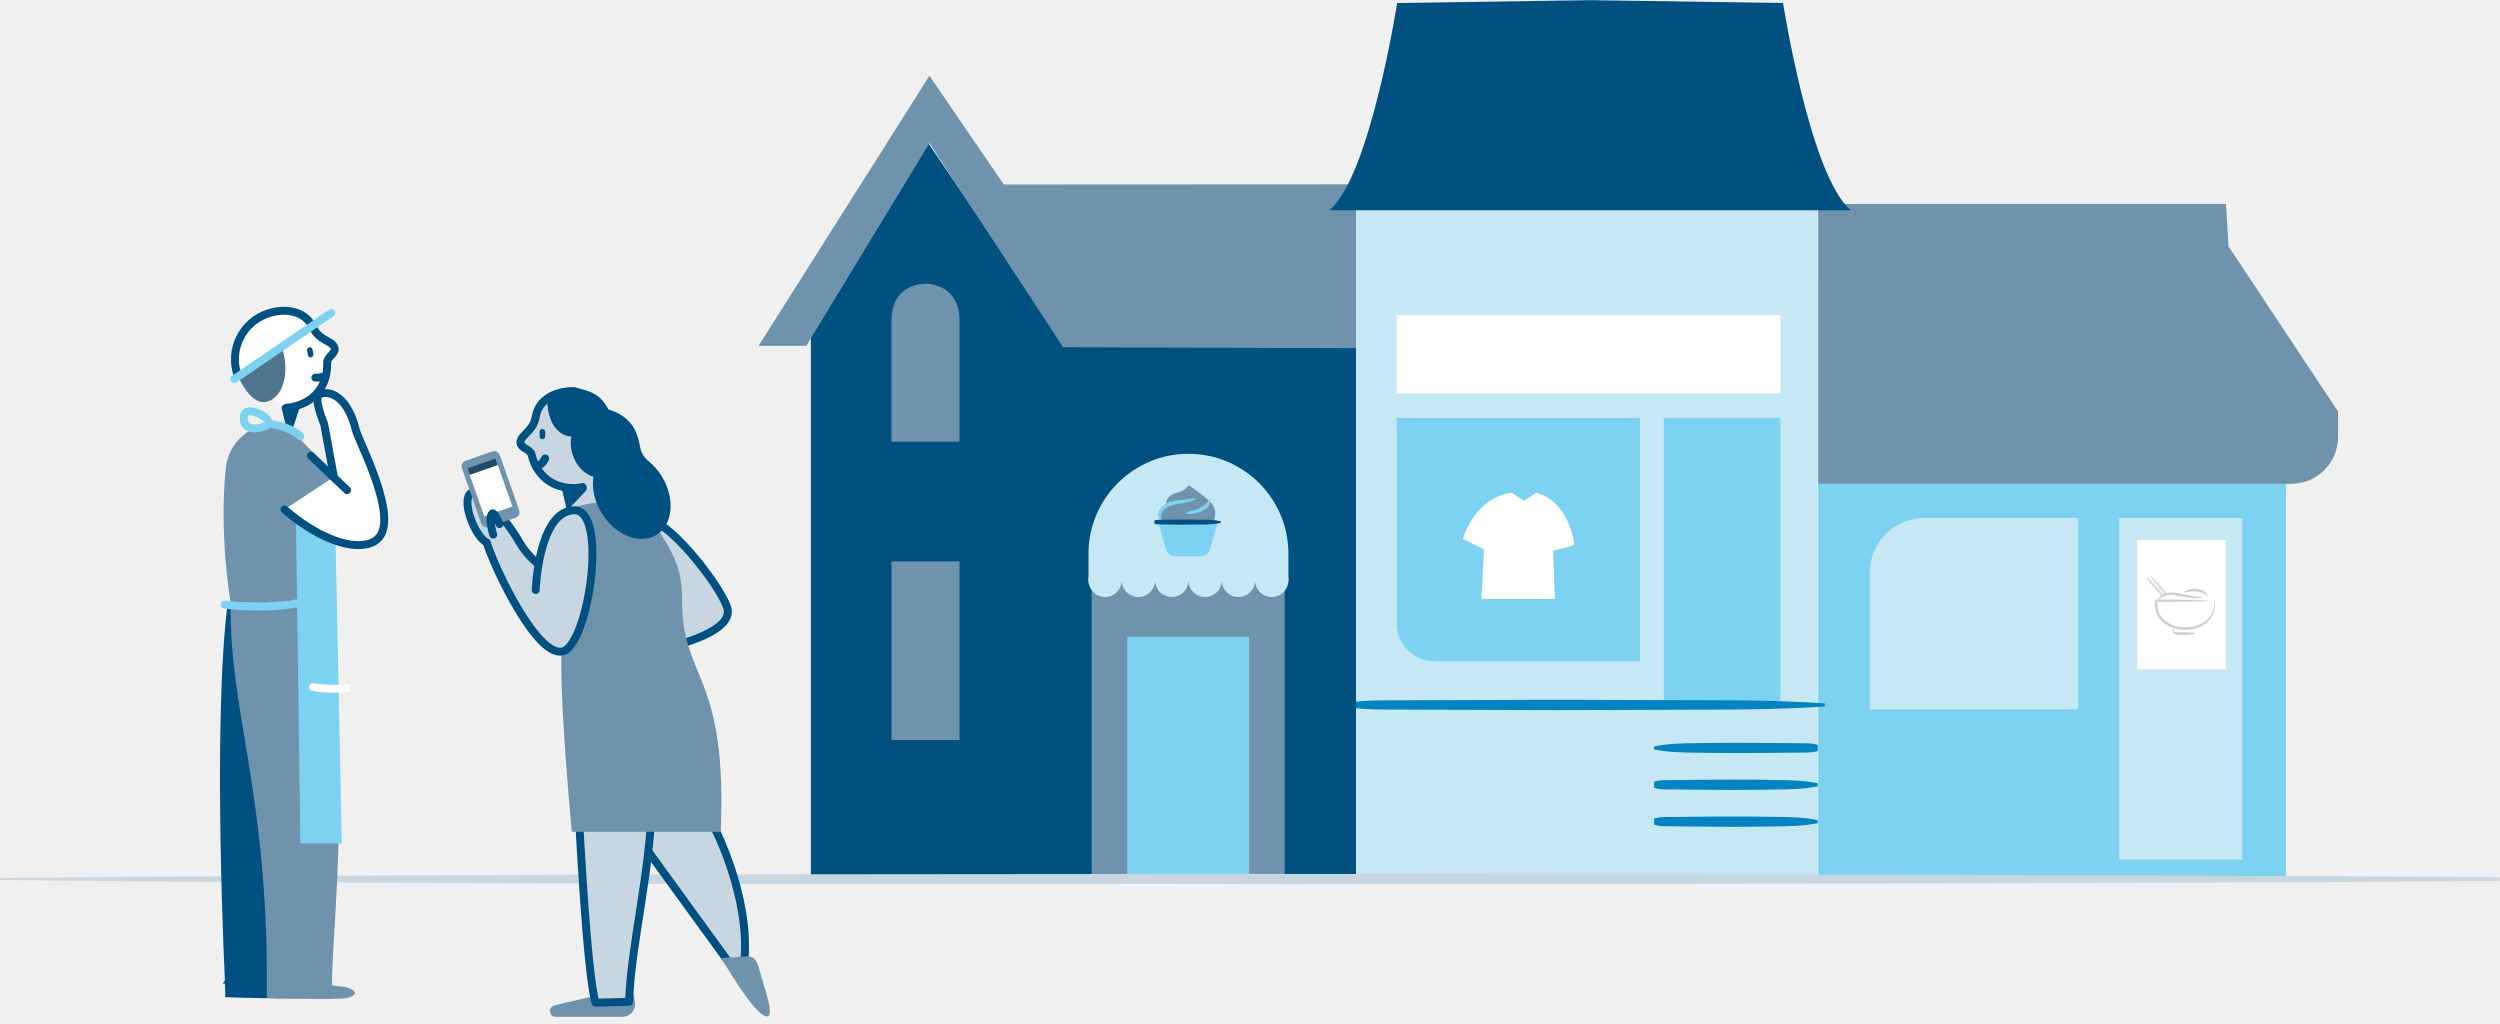
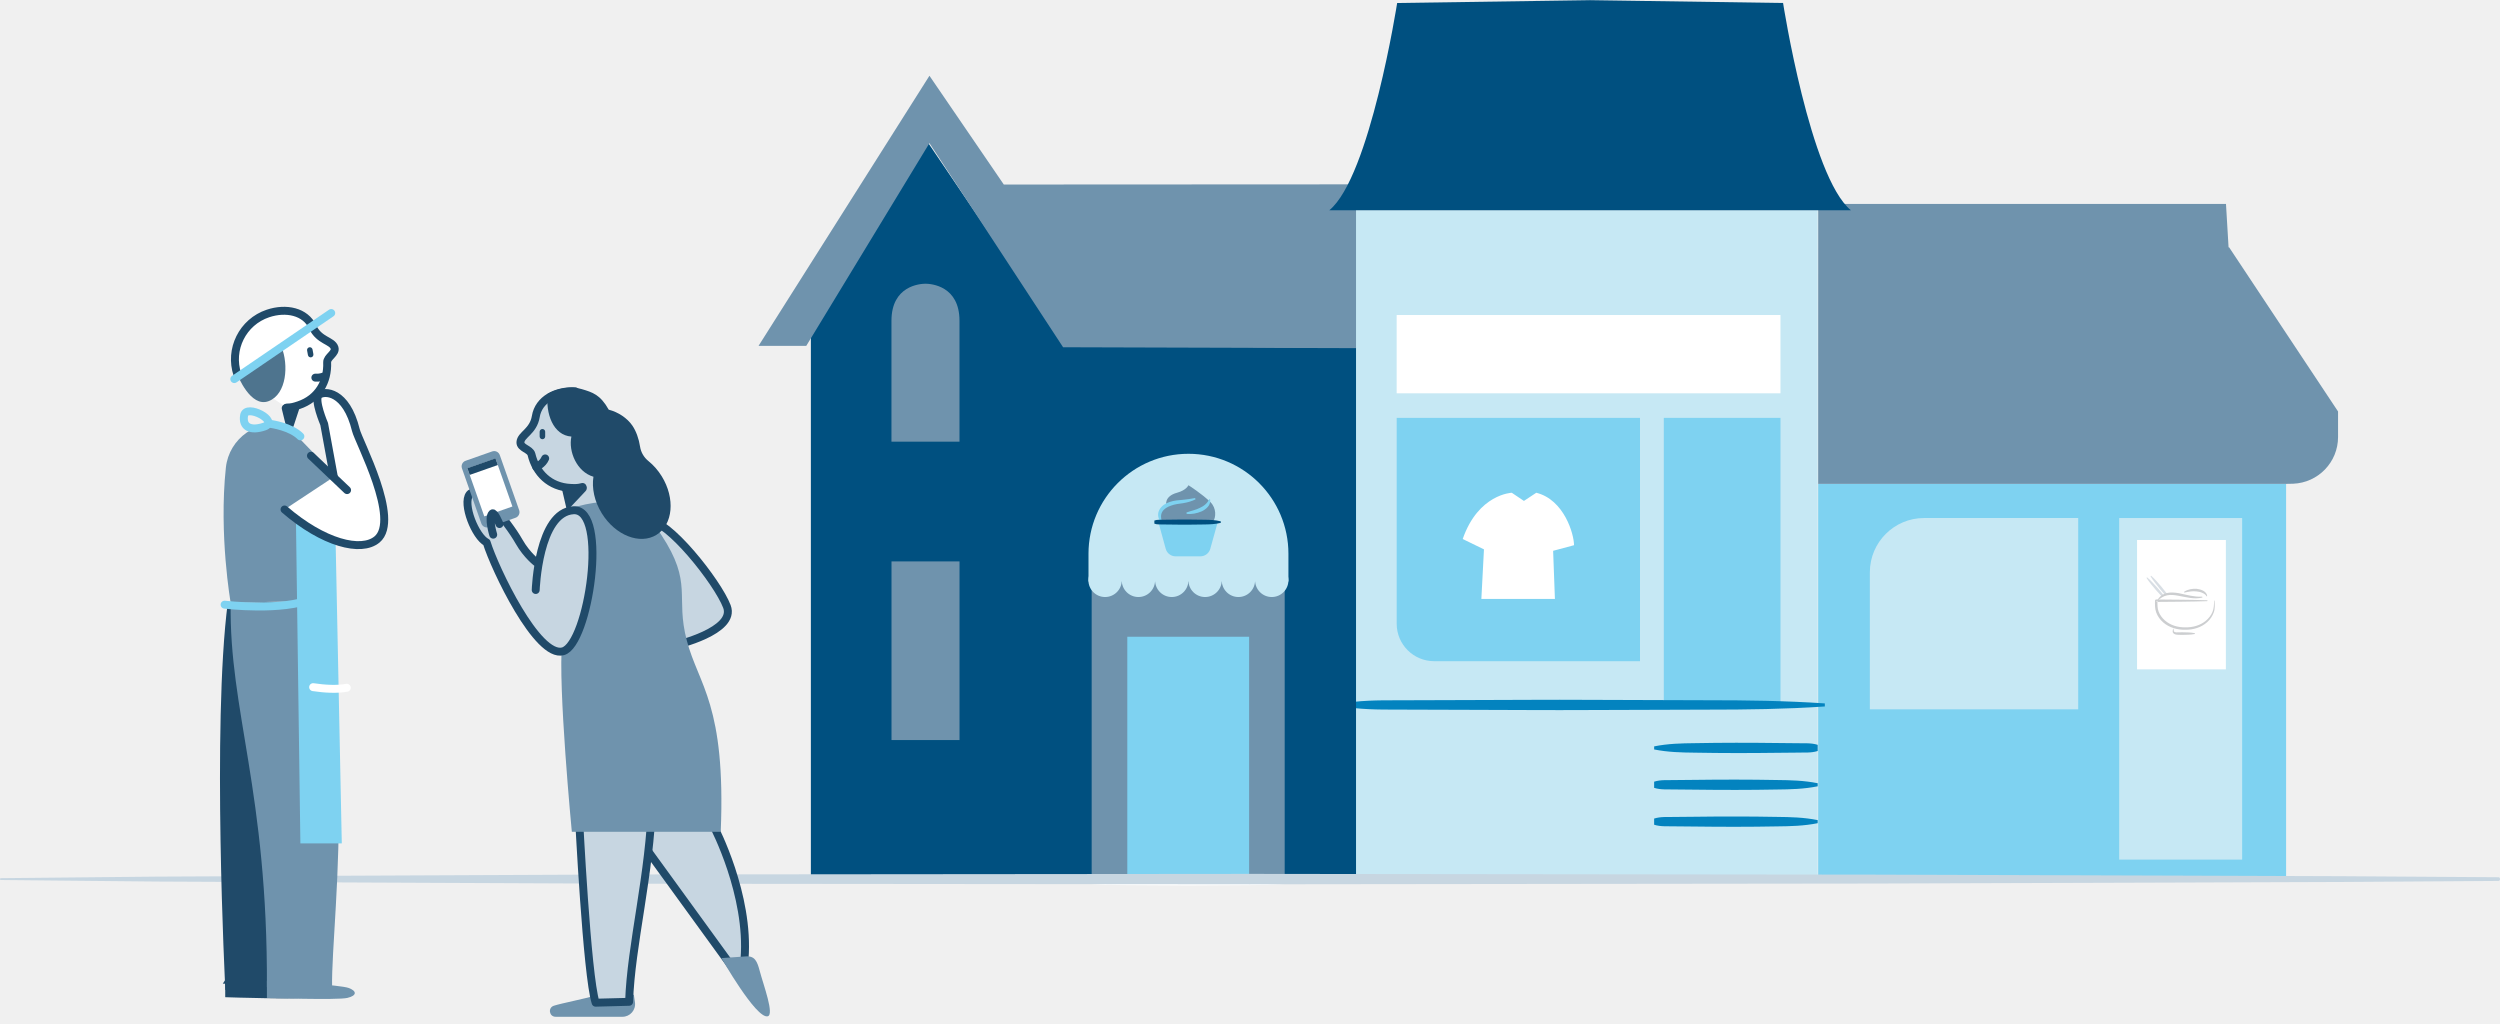
<svg xmlns="http://www.w3.org/2000/svg" version="1.1" viewBox="0 0 315 129">
  <g fill="none" fill-rule="evenodd">
    <path d="m156.63 50.227c0.803-0.18 1.606-0.213 2.409-0.208 0.803 0.011 1.606 0.055 2.409 0.206 0.053 0.01 0.089 0.065 0.079 0.123-0.007 0.045-0.04 0.078-0.079 0.087-0.803 0.152-1.606 0.195-2.409 0.206-0.803 0.006-1.606-0.028-2.409-0.207-0.053-0.012-0.086-0.068-0.076-0.125 0.008-0.043 0.039-0.074 0.076-0.082" fill="#C7D6E1" />
    <path d="m179.65 68.698c0.803-0.179 1.606-0.213 2.409-0.207 0.803 0.011 1.606 0.054 2.409 0.206 0.053 0.01 0.089 0.065 0.079 0.122-0.007 0.045-0.04 0.079-0.079 0.087-0.803 0.152-1.606 0.195-2.409 0.206-0.803 0.006-1.606-0.027-2.409-0.207-0.053-0.012-0.086-0.068-0.076-0.125 0.008-0.043 0.039-0.074 0.076-0.082" fill="#C7D6E1" />
    <path d="m121.83 58.258c0.803-0.18 1.606-0.213 2.409-0.207 0.803 0.011 1.606 0.054 2.409 0.206 0.053 0.01 0.089 0.065 0.079 0.123-0.007 0.045-0.04 0.078-0.079 0.087-0.803 0.152-1.606 0.195-2.409 0.206-0.803 0.006-1.606-0.028-2.409-0.207-0.053-0.012-0.087-0.068-0.076-0.125 0.008-0.043 0.039-0.074 0.076-0.082" fill="#C7D6E1" />
    <polygon points="229.09 111.13 288.05 111.13 288.05 60.967 229.09 60.967" fill="#7ED2F1" />
    <path d="m235.6 72.111v17.261h26.253v-24.101h-19.412c-3.778 0-6.84 3.063-6.84 6.84" fill="#C6E8F4" />
    <polygon points="267.02 108.31 282.51 108.31 282.51 65.271 267.02 65.271" fill="#C6E8F4" />
    <polygon points="269.27 84.34 280.46 84.34 280.46 68.038 269.27 68.038" fill="#fff" />
    <path d="m280.8 31.162h0.069l13.733 20.696h-0.007v3.207c0 3.164-2.496 5.759-5.657 5.884-0.283 0.012-0.579 0.017-0.89 0.017h-58.961v-9.108l0.006-20.696 2.33e-4 -5.465h51.381l0.325 5.465z" fill="#6F93AD" />
    <path d="m281.32 93.251h17.215" fill="#fff" />
    <path d="m286.54 110.55h6.77" fill="#fff" />
    <polygon points="170.78 111.07 229.03 111.07 229.03 26.49 170.78 26.49" fill="#C6E8F4" />
    <path d="m206.64 83.309h-25.938c-2.607 0-4.719-2.113-4.719-4.719v-25.938h30.657v30.657z" fill="#7ED2F1" />
    <polygon points="175.98 49.557 224.34 49.557 224.34 39.693 175.98 39.693" fill="#fff" />
    <polygon points="209.64 88.822 224.34 88.822 224.34 52.652 209.64 52.652" fill="#7ED2F1" />
    <path d="m170.57 88.822h59.358" fill="#fff" />
    <path d="m170.57 88.435c2.473-0.271 4.946-0.176 7.42-0.205l7.42-0.024c4.946-0.006 9.893-0.056 14.839-0.024l14.84 0.049c4.946-0.003 9.893 0.063 14.839 0.398v0.387c-4.946 0.335-9.893 0.402-14.839 0.399l-14.84 0.049c-4.946 0.032-9.893-0.018-14.839-0.024l-7.42-0.024c-2.474-0.03-4.947 0.066-7.42-0.205v-0.773z" fill="#0383BF" />
    <path d="m229.03 94.238h-20.608" fill="#fff" />
    <path d="m229.03 94.625c-0.859 0.276-1.717 0.172-2.576 0.205l-2.576 0.024c-1.717 0.009-3.435 0.048-5.152 0.032-1.718 0.002-3.435-0.021-5.152-0.05-1.718-0.016-3.435-0.058-5.152-0.405v-0.387c1.717-0.348 3.435-0.389 5.152-0.405 1.717-0.03 3.435-0.053 5.152-0.051 1.717-0.016 3.435 0.023 5.152 0.032l2.576 0.025c0.859 0.032 1.717-0.071 2.576 0.205v0.773z" fill="#0383BF" />
    <path d="m208.42 98.88h20.608" fill="#fff" />
    <path d="m208.42 98.493c0.859-0.276 1.717-0.172 2.576-0.205l2.576-0.024c1.717-0.01 3.435-0.048 5.152-0.032 1.717-0.003 3.435 0.021 5.152 0.05 1.718 0.016 3.435 0.057 5.152 0.405v0.387c-1.717 0.348-3.435 0.389-5.152 0.405-1.717 0.029-3.435 0.053-5.152 0.05-1.718 0.016-3.435-0.023-5.152-0.032l-2.576-0.024c-0.859-0.032-1.717 0.071-2.576-0.205v-0.773z" fill="#0383BF" />
    <path d="m208.42 103.52h20.608" fill="#fff" />
    <path d="m208.42 103.14c0.859-0.276 1.717-0.172 2.576-0.205l2.576-0.024c1.717-0.01 3.435-0.048 5.152-0.032 1.717-0.003 3.435 0.021 5.152 0.05 1.718 0.016 3.435 0.057 5.152 0.405v0.387c-1.717 0.348-3.435 0.389-5.152 0.405-1.717 0.029-3.435 0.053-5.152 0.05-1.718 0.016-3.435-0.023-5.152-0.032l-2.576-0.024c-0.859-0.032-1.717 0.071-2.576-0.205v-0.773z" fill="#0383BF" />
    <path d="m186.98 69.22l-2.679-1.304c1.963-5.673 6.182-5.829 6.182-5.829l1.532 1.029 1.556-1.029c3.52 0.873 4.756 5.221 4.756 6.608l-2.633 0.707 0.225 6.067h-9.267l0.327-6.249z" fill="#fff" />
    <polygon points="102.17 111.03 102.17 41.893 116.83 17.834 134.25 43.552 170.86 43.829 170.86 111.03" fill="#005080" />
    <polygon points="112.33 93.247 120.9 93.247 120.9 70.737 112.33 70.737" fill="#6F93AD" />
    <polygon points="137.55 68.018 137.55 111.23 149.71 111.23 161.87 111.23 161.87 68.018" fill="#6F93AD" />
    <path d="m116.61 35.747c-0.744 0.009-4.286 0.284-4.286 4.675v15.231h4.286 4.286v-15.231c0-4.391-3.542-4.666-4.286-4.675" fill="#6F93AD" />
    <polygon points="142.04 111.23 157.39 111.23 157.39 80.231 142.04 80.231" fill="#7ED2F1" />
    <polygon points="95.576 43.579 117.11 9.545 126.48 23.251 170.86 23.228 170.86 43.867 133.95 43.753 117.11 18.035 101.59 43.579" fill="#6F93AD" />
    <path d="m200.43 26.49h32.781c-5.127-4.207-8.544-26.112-8.544-26.112l-24.236-0.356v-0.002l-0.077 0.001-0.077-0.001v0.002l-24.236 0.356s-3.418 21.905-8.545 26.112h32.781" fill="#005080" />
    <path d="m137.15 69.774c0-6.956 5.64-12.596 12.596-12.596 6.956 0 12.596 5.64 12.596 12.596v3.496h-25.192v-3.496z" fill="#C6E8F4" />
    <path d="m162.92 111.3c-2.201 0.22-4.402 0.218-6.603 0.231l-6.603 0.039-6.603-0.039c-2.2-0.013-4.401-0.01-6.602-0.231v-0.145c2.201-0.221 4.402-0.218 6.602-0.231l6.603-0.039 6.603 0.039c2.201 0.013 4.402 0.011 6.603 0.231v0.145z" fill="#fff" />
    <path d="m152.85 65.715c0.372-0.525 0.436-1.676-0.322-2.433-1.05-1.048-2.787-2.145-2.787-2.145s-0.235 0.619-1.428 0.946c-1.694 0.464-1.354 1.61-1.354 1.61-0.866 0.479-1.234 1.379-0.577 2.022" fill="#6F93AD" />
    <path d="m145.99 65.904l0.89 3.244c0.154 0.561 0.664 0.95 1.246 0.95h3.124c0.58 0 1.089-0.386 1.245-0.945l0.905-3.248" fill="#7ED2F1" />
    <path d="m146.42 65.931c-0.429-0.346-0.655-1.04-0.376-1.622 0.272-0.576 0.834-0.902 1.363-1.072 0.536-0.175 1.106-0.221 1.622-0.26 0.518-0.041 1.031-0.134 1.556-0.223l0.054 0.165c-0.488 0.241-1.018 0.391-1.559 0.48-0.541 0.073-1.041 0.127-1.517 0.305-0.469 0.157-0.91 0.41-1.126 0.798-0.222 0.385-0.179 0.897 0.051 1.376l-0.068 0.053z" fill="#7ED2F1" />
    <path d="m145.45 65.59c0.349-0.138 0.697-0.086 1.046-0.103l1.046-0.012c0.697-0.005 1.394-0.024 2.092-0.016 0.697-0.001 1.394 0.01 2.091 0.026 0.697 0.008 1.394 0.028 2.092 0.203v0.193c-0.697 0.173-1.394 0.194-2.092 0.203-0.697 0.015-1.394 0.027-2.091 0.026-0.697 0.008-1.394-0.012-2.092-0.016l-1.046-0.012c-0.349-0.017-0.697 0.035-1.046-0.103v-0.387z" fill="#005080" />
    <path d="m152.47 62.904c0.075 0.327-0.051 0.702-0.28 0.956-0.227 0.261-0.511 0.453-0.81 0.585-0.605 0.246-1.237 0.378-1.867 0.301l-0.019-0.173c0.582-0.214 1.168-0.314 1.681-0.575 0.255-0.122 0.498-0.26 0.697-0.44 0.205-0.179 0.356-0.385 0.511-0.664l0.086 0.01z" fill="#7ED2F1" />
    <path d="m141.34 73.126c0 1.159-0.94 2.099-2.099 2.099s-2.099-0.94-2.099-2.099c0-1.16 0.94-2.099 2.099-2.099s2.099 0.939 2.099 2.099" fill="#C6E8F4" />
    <path d="m145.54 73.126c0 1.159-0.94 2.099-2.099 2.099s-2.099-0.94-2.099-2.099c0-1.16 0.94-2.099 2.099-2.099s2.099 0.939 2.099 2.099" fill="#C6E8F4" />
    <path d="m149.74 73.126c0 1.159-0.94 2.099-2.099 2.099s-2.099-0.94-2.099-2.099c0-1.16 0.94-2.099 2.099-2.099s2.099 0.939 2.099 2.099" fill="#C6E8F4" />
    <path d="m153.94 73.126c0 1.159-0.94 2.099-2.099 2.099s-2.099-0.94-2.099-2.099c0-1.16 0.94-2.099 2.099-2.099s2.099 0.939 2.099 2.099" fill="#C6E8F4" />
    <path d="m158.14 73.126c0 1.159-0.94 2.099-2.099 2.099s-2.099-0.94-2.099-2.099c0-1.16 0.94-2.099 2.099-2.099s2.099 0.939 2.099 2.099" fill="#C6E8F4" />
    <path d="m162.34 73.126c0 1.159-0.94 2.099-2.099 2.099s-2.099-0.94-2.099-2.099c0-1.16 0.939-2.099 2.099-2.099s2.099 0.939 2.099 2.099" fill="#C6E8F4" />
    <path d="m0.084 110.65l19.672-0.196 19.672-0.094 39.344-0.178 78.687-0.073 78.687 0.094 39.344 0.128 19.672 0.071 19.672 0.131c0.093 5.81e-4 0.168 0.105 0.168 0.233-4.22e-4 0.127-0.076 0.23-0.168 0.231l-19.672 0.132-19.672 0.07-39.344 0.128-78.687 0.095-78.687-0.074-39.344-0.178-19.672-0.094-19.672-0.196c-0.047-5.8e-4 -0.084-0.053-0.084-0.117 4.2201e-4 -0.064 0.038-0.115 0.084-0.115" fill="#C7D6E1" />
    <path d="m148.34 106.47c2.498-0.44 3.268 2.355 3.268 2.355" stroke="#7ED2F1" stroke-linecap="round" stroke-linejoin="round" />
    <path d="m273.02 75.71c-0.532-0.383-0.928-0.884-1.361-1.353-0.407-0.491-0.834-0.966-1.18-1.511-0.017-0.027-0.009-0.063 0.018-0.081 0.022-0.014 0.05-0.011 0.069 0.005 0.494 0.415 0.906 0.902 1.34 1.371 0.406 0.493 0.85 0.953 1.158 1.531 0.008 0.015 0.002 0.032-0.012 0.04-0.01 0.006-0.023 0.005-0.031-0.002" fill="#D8DEE4" />
    <path d="m273.45 75.57c-0.522-0.396-0.905-0.908-1.326-1.387-0.393-0.503-0.808-0.988-1.14-1.542-0.017-0.028-0.008-0.064 0.02-0.081 0.023-0.013 0.05-0.01 0.069 0.007 0.483 0.428 0.883 0.926 1.303 1.406 0.393 0.503 0.825 0.974 1.118 1.56 0.007 0.015 0.001 0.032-0.013 0.039-0.01 0.005-0.023 0.004-0.031-0.003" fill="#D8DEE4" />
    <path d="m273.84 79.235v0.332c0 0.163 0.229 0.295 0.511 0.295h2.176" fill="#fff" />
    <path d="m273.86 79.235l0.031 0.196c0.011 0.065 0.012 0.142 0.039 0.153 0.054 0.05 0.164 0.087 0.27 0.096 0.207 0.009 0.507-0.01 0.755-0.013 0.521 0.016 1.042 0.004 1.563 0.106 0.032 0.006 0.053 0.038 0.046 0.07-0.005 0.024-0.024 0.042-0.046 0.046-0.521 0.103-1.042 0.091-1.563 0.107-0.272-0.017-0.496 0.009-0.806-0.045-0.142-0.042-0.306-0.104-0.381-0.288-0.034-0.107 0.002-0.169 0.003-0.232l0.031-0.196c0.002-0.016 0.017-0.027 0.034-0.024 0.013 0.002 0.023 0.012 0.024 0.024" fill="#CCCED0" />
    <path d="m271.82 75.69c1.468-1.881 3.504-0.124 5.641-0.451" fill="#fff" />
    <path d="m271.79 75.672c0.245-0.443 0.681-0.808 1.201-0.944 0.521-0.125 1.049-0.071 1.544 0.015 0.989 0.203 1.925 0.486 2.91 0.439 0.032-0.002 0.06 0.023 0.062 0.055 0.001 0.028-0.017 0.052-0.044 0.06-0.495 0.126-1.018 0.107-1.516 0.039-0.501-0.07-0.988-0.189-1.47-0.27-0.479-0.089-0.962-0.153-1.418-0.055-0.46 0.085-0.856 0.36-1.223 0.697-0.012 0.011-0.031 0.01-0.042-0.002-0.009-0.01-0.01-0.023-0.004-0.034" fill="#CCCED0" />
    <path d="m278.06 75.127c-0.133-0.636-1.473-1.105-2.833-0.521" fill="#fff" />
    <path d="m278.04 75.133c-0.139-0.219-0.335-0.343-0.561-0.437-0.219-0.103-0.465-0.154-0.711-0.176-0.498-0.069-0.996 0.031-1.509 0.14-0.032 0.007-0.064-0.012-0.071-0.044-0.006-0.024 0.006-0.049 0.025-0.063 0.461-0.301 1.034-0.403 1.589-0.36 0.279 0.032 0.554 0.109 0.809 0.243 0.241 0.136 0.495 0.378 0.486 0.685-5.81e-4 0.017-0.014 0.03-0.031 0.029-0.01 0-0.019-0.005-0.024-0.013l-0.002-0.003z" fill="#CCCED0" />
    <path d="m279.01 75.69v0.573c0 1.621-1.573 2.934-3.513 2.934h-0.302c-1.94 0-3.513-1.314-3.513-2.934v-0.573h6.41" fill="#fff" />
    <path d="m279.04 75.69c0.019 0.475 0.069 0.982-0.102 1.461-0.162 0.472-0.454 0.899-0.827 1.234-0.744 0.678-1.778 0.985-2.764 0.963-0.984 0.027-2.023-0.261-2.791-0.932-0.384-0.331-0.692-0.758-0.87-1.24-0.185-0.488-0.16-1.019-0.157-1.487-5.8e-4 -0.085 0.069-0.154 0.154-0.154 1.068 0.004 2.137 0.009 3.205 0.03 1.068 0.016 2.136 0.027 3.204 0.067 0.032 0.001 0.057 0.028 0.056 0.06-0.001 0.031-0.026 0.055-0.056 0.056-1.068 0.04-2.136 0.05-3.204 0.067-1.068 0.02-2.137 0.026-3.205 0.029l0.154-0.154c0.001 0.493-0.016 0.951 0.15 1.376 0.159 0.425 0.442 0.798 0.783 1.103 0.694 0.615 1.639 0.893 2.576 0.877 0.937 0.021 1.888-0.239 2.605-0.845 0.351-0.302 0.652-0.674 0.825-1.109 0.18-0.435 0.188-0.917 0.205-1.402 5.8e-4 -0.016 0.014-0.028 0.03-0.028 0.015 5.803e-4 0.027 0.013 0.028 0.028" fill="#CCCED0" />
    <g transform="translate(27 38)">
      <g transform="translate(2.2812 .70504)">
        <path d="m6.861 12.648c0.605-0.011 0.885-0.095 1.489-0.296 2.487-0.833 3.688-2.981 3.591-5.401-0.027-0.684 1.159-1.145 0.923-1.85-0.305-0.912-1.927-0.849-2.748-2.602-0.92-1.966-3.356-2.469-5.635-1.706-3.191 1.068-4.913 4.522-3.845 7.713" fill="#fff" />
-         <path d="m6.861 12.648c0.605-0.011 0.885-0.095 1.489-0.296 2.487-0.833 3.688-2.981 3.591-5.401-0.027-0.684 1.159-1.145 0.923-1.85-0.305-0.912-1.927-0.849-2.748-2.602-0.92-1.966-3.356-2.469-5.635-1.706-3.191 1.068-4.913 4.522-3.845 7.713" stroke="#005081" stroke-linecap="round" stroke-linejoin="round" />
+         <path d="m6.861 12.648c0.605-0.011 0.885-0.095 1.489-0.296 2.487-0.833 3.688-2.981 3.591-5.401-0.027-0.684 1.159-1.145 0.923-1.85-0.305-0.912-1.927-0.849-2.748-2.602-0.92-1.966-3.356-2.469-5.635-1.706-3.191 1.068-4.913 4.522-3.845 7.713" stroke="#204A69" stroke-linecap="round" stroke-linejoin="round" />
      </g>
      <path d="m8.479 5.733c0.888 2.22 0.666 5.921-1.628 6.809-2.295 0.888-3.934-3.331-3.934-3.331l5.562-3.478z" fill="#4E748E" />
      <g transform="translate(.71875 37.424)">
-         <path d="m1.347 0.54c-1.998 15.431-0.32 48.404-0.32 48.404h7.548l0.666-27.644" fill="#005081" />
-         <path d="m1.347 0.54c-1.998 15.431-0.32 48.404-0.32 48.404h7.548l0.666-27.644" stroke="#005081" stroke-width=".735" />
+         <path d="m1.347 0.54c-1.998 15.431-0.32 48.404-0.32 48.404h7.548l0.666-27.644" fill="#204A69" />
+         <path d="m1.347 0.54c-1.998 15.431-0.32 48.404-0.32 48.404h7.548l0.666-27.644" stroke="#204A69" stroke-width=".735" />
      </g>
-       <path d="m1.744 85.591c2.295 0.074 9.25 0.518 10.287 0.888 1.036 0.37 1.109 0.517-0.148 0.813-1.258 0.296-10.138 0-10.138 0v-1.702z" fill="#005081" />
-       <path d="m1.744 85.591c2.295 0.074 9.25 0.518 10.287 0.888 1.036 0.37 1.109 0.517-0.148 0.813-1.258 0.296-10.138 0-10.138 0v-1.702z" stroke="#005081" stroke-width=".735" />
+       <path d="m1.744 85.591c2.295 0.074 9.25 0.518 10.287 0.888 1.036 0.37 1.109 0.517-0.148 0.813-1.258 0.296-10.138 0-10.138 0v-1.702z" fill="#204A69" />
+       <path d="m1.744 85.591c2.295 0.074 9.25 0.518 10.287 0.888 1.036 0.37 1.109 0.517-0.148 0.813-1.258 0.296-10.138 0-10.138 0v-1.702z" stroke="#204A69" stroke-width=".735" />
      <path d="m14.401 37.631s0.826 11.695 1.221 23.758c0.331 10.087-0.879 20.733-0.777 24.979h-8.215c0.111-24.646-4.786-34.859-4.564-48.404" fill="#6F93AD" />
      <path d="m47.835 87.472c-0.978 0.338-4.108 0.941-5.054 1.251-0.773 0.254-0.589 1.392 0.224 1.392h8.421c0.97 0 1.716-0.859 1.579-1.82l-0.138-0.955-5.033 0.132z" fill="#6F93AD" />
      <path d="m2.066 37.964l12.446-0.333-0.185-7.624-2.886-1.553 3.515-6.809-2.331-2.442-3.538-3.655c-3.64-0.848-7.231 1.664-7.628 5.38-0.902 8.452 0.608 17.038 0.608 17.038z" fill="#6F93AD" />
      <polygon points="10.293 27.861 10.848 68.272 16.066 68.272 15.289 30.304" fill="#7ED2F1" />
      <g transform="translate(8.5312 10.861)">
        <path d="m0.319 15.335c4.884 4.219 9.659 5.44 11.656 3.773 2.984-2.488-2.312-12.326-2.664-13.765-1.221-4.996-3.996-4.995-4.662-4.44s0.666 3.663 0.666 3.663l1.221 6.662" fill="#fff" />
-         <path d="m0.319 15.335c4.884 4.219 9.659 5.44 11.656 3.773 2.984-2.488-2.312-12.326-2.664-13.765-1.221-4.996-3.996-4.995-4.662-4.44s0.666 3.663 0.666 3.663l1.221 6.662" stroke="#005081" stroke-linecap="round" stroke-linejoin="round" />
+         <path d="m0.319 15.335c4.884 4.219 9.659 5.44 11.656 3.773 2.984-2.488-2.312-12.326-2.664-13.765-1.221-4.996-3.996-4.995-4.662-4.44s0.666 3.663 0.666 3.663l1.221 6.662" stroke="#204A69" stroke-linecap="round" stroke-linejoin="round" />
      </g>
-       <path d="m12.18 19.424l4.552 4.33" stroke="#005081" stroke-linecap="round" stroke-linejoin="round" />
+       <path d="m12.18 19.424l4.552 4.33" stroke="#204A69" stroke-linecap="round" stroke-linejoin="round" />
      <path d="m6.629 85.591c2.295 0.074 9.25 0.518 10.287 0.888 1.036 0.37 1.11 0.962-0.148 1.258-1.258 0.296-10.138 0-10.138 0v-2.146z" fill="#6F93AD" />
-       <polygon points="10.186 13.501 9.515 15.537 8.998 13.429" stroke="#005081" stroke-linecap="round" stroke-linejoin="round" />
+       <polygon points="10.186 13.501 9.515 15.537 8.998 13.429" stroke="#204A69" stroke-linecap="round" stroke-linejoin="round" />
      <path d="m12.402 37.41c-3.775 1.665-11.102 0.777-11.102 0.777" stroke="#7ED2F1" stroke-linecap="round" stroke-linejoin="round" />
      <path d="m16.695 48.658c-1.239 0.227-2.746 0.146-4.241-0.076" stroke="#fff" stroke-linecap="round" stroke-linejoin="round" />
      <path d="m6.307 15.747c1.964-0.667-2.295-2.93-2.551-1.409-0.255 1.521 0.875 1.978 2.551 1.409z" stroke="#7ED2F1" stroke-linecap="round" stroke-linejoin="round" />
      <path d="m7.185 15.427s2.442 0.334 3.663 1.555" stroke="#7ED2F1" stroke-linecap="round" stroke-linejoin="round" />
      <path d="m2.522 9.766l12.212-8.326" stroke="#7ED2F1" stroke-linecap="round" stroke-linejoin="round" />
-       <path d="m12.734 9.582c0.544 0.047 0.998-0.133 0.998-0.133" stroke="#005081" stroke-linecap="round" stroke-linejoin="round" />
-       <path d="m12.207 7.025c-0.19 0.035-0.372-0.091-0.407-0.28l-0.106-0.581c-0.035-0.19 0.091-0.372 0.28-0.407 0.189-0.034 0.371 0.091 0.406 0.28l0.106 0.581c0.035 0.19-0.09 0.372-0.28 0.406" fill="#005081" />
+       <path d="m12.734 9.582c0.544 0.047 0.998-0.133 0.998-0.133" stroke="#204A69" stroke-linecap="round" stroke-linejoin="round" />
+       <path d="m12.207 7.025c-0.19 0.035-0.372-0.091-0.407-0.28l-0.106-0.581c-0.035-0.19 0.091-0.372 0.28-0.407 0.189-0.034 0.371 0.091 0.406 0.28l0.106 0.581c0.035 0.19-0.09 0.372-0.28 0.406" fill="#204A69" />
      <polygon points="49.731 29.116 44.992 29.116 44.211 18.356 49.731 18.356" fill="#C7D6E1" />
      <g transform="translate(54.625 27.268)">
        <path d="m0.047 0.342c2.369-0.296 8.734 7.698 9.918 10.806 1.184 3.108-6.513 4.884-6.513 4.884" fill="#C7D6E1" />
-         <path d="m0.047 0.342c2.369-0.296 8.734 7.698 9.918 10.806 1.184 3.108-6.513 4.884-6.513 4.884" stroke="#005081" stroke-linecap="round" stroke-linejoin="round" />
+         <path d="m0.047 0.342c2.369-0.296 8.734 7.698 9.918 10.806 1.184 3.108-6.513 4.884-6.513 4.884" stroke="#204A69" stroke-linecap="round" stroke-linejoin="round" />
      </g>
      <g transform="translate(51.5 64.768)">
        <path d="m11.474 1.43s4.483 8.545 3.837 16.627l-0.74 2.148-14.159-19.505" fill="#C7D6E1" />
-         <path d="m11.474 1.43s4.483 8.545 3.837 16.627l-0.74 2.148-14.159-19.505" stroke="#005081" stroke-linecap="round" stroke-linejoin="round" />
+         <path d="m11.474 1.43s4.483 8.545 3.837 16.627l-0.74 2.148-14.159-19.505" stroke="#204A69" stroke-linecap="round" stroke-linejoin="round" />
      </g>
      <g transform="translate(45.25 62.424)">
        <path d="m0.689 2.268s0.999 20.205 2.109 23.647l4.219-0.111c0.222-7.106 2.664-16.209 2.886-25.312" fill="#C7D6E1" />
-         <path d="m0.689 2.268s0.999 20.205 2.109 23.647l4.219-0.111c0.222-7.106 2.664-16.209 2.886-25.312" stroke="#005081" stroke-linecap="round" stroke-linejoin="round" />
+         <path d="m0.689 2.268s0.999 20.205 2.109 23.647l4.219-0.111c0.222-7.106 2.664-16.209 2.886-25.312" stroke="#204A69" stroke-linecap="round" stroke-linejoin="round" />
      </g>
      <g transform="translate(43.688 23.361)">
-         <path d="m0.567 0.19c1.024 0.248 2.166-0.088 2.166-0.088 0.067-0.002 0.1 0.071 0.048 0.109l-1.787 1.899-0.472-2.034" fill="#005081" />
-         <path d="m0.567 0.19c1.024 0.248 2.166-0.088 2.166-0.088 0.067-0.002 0.1 0.071 0.048 0.109l-1.787 1.899-0.472-2.034" stroke="#005081" stroke-width=".876" />
+         <path d="m0.567 0.19c1.024 0.248 2.166-0.088 2.166-0.088 0.067-0.002 0.1 0.071 0.048 0.109l-1.787 1.899-0.472-2.034" fill="#204A69" />
+         <path d="m0.567 0.19c1.024 0.248 2.166-0.088 2.166-0.088 0.067-0.002 0.1 0.071 0.048 0.109l-1.787 1.899-0.472-2.034" stroke="#204A69" stroke-width=".876" />
      </g>
      <g transform="translate(38.219 10.861)">
        <path d="m7.254 0.441c-2.401-0.116-4.608 1.029-4.961 3.172-0.314 1.909-1.891 2.289-1.938 3.25-0.036 0.742 1.231 0.863 1.391 1.53 0.563 2.354 2.302 4.097 4.922 4.223 0.637 0.03 0.928 0.034 1.514-0.119" fill="#C7D6E1" />
-         <path d="m7.254 0.441c-2.401-0.116-4.608 1.029-4.961 3.172-0.314 1.909-1.891 2.289-1.938 3.25-0.036 0.742 1.231 0.863 1.391 1.53 0.563 2.354 2.302 4.097 4.922 4.223 0.637 0.03 0.928 0.034 1.514-0.119" stroke="#005081" stroke-linecap="round" stroke-linejoin="round" />
+         <path d="m7.254 0.441c-2.401-0.116-4.608 1.029-4.961 3.172-0.314 1.909-1.891 2.289-1.938 3.25-0.036 0.742 1.231 0.863 1.391 1.53 0.563 2.354 2.302 4.097 4.922 4.223 0.637 0.03 0.928 0.034 1.514-0.119" stroke="#204A69" stroke-linecap="round" stroke-linejoin="round" />
      </g>
-       <path d="m41.693 19.76c-0.322 0.752-1.127 1.074-1.127 1.074" stroke="#005081" stroke-linecap="round" stroke-linejoin="round" />
-       <path d="m41.344 17.343c0.193 0 0.349-0.156 0.349-0.349v-0.591c0-0.193-0.156-0.349-0.349-0.349-0.193 0-0.349 0.156-0.349 0.349v0.591c0 0.193 0.156 0.349 0.349 0.349" fill="#005081" />
+       <path d="m41.693 19.76c-0.322 0.752-1.127 1.074-1.127 1.074" stroke="#204A69" stroke-linecap="round" stroke-linejoin="round" />
+       <path d="m41.344 17.343c0.193 0 0.349-0.156 0.349-0.349v-0.591c0-0.193-0.156-0.349-0.349-0.349-0.193 0-0.349 0.156-0.349 0.349v0.591c0 0.193 0.156 0.349 0.349 0.349" fill="#204A69" />
      <path d="m44.495 26.166c6.531-2.072 9.334-0.566 11.823 3.22 4.052 6.162 1.739 7.698 3.22 13.323 1.48 5.625 4.941 8.052 4.274 24.094h-18.762s-1.776-18.488-1.221-23.872" fill="#6F93AD" />
      <path d="m63.903 82.722s4.356 7.652 5.819 7.334c0.88-0.191-0.516-3.913-0.98-5.657-0.323-1.216-0.594-2.015-1.845-1.888l-2.994 0.212z" fill="#6F93AD" />
      <g transform="translate(31.188 23.361)">
        <path d="m9.497 9.577s-1.288-0.946-2.28-2.69c-1.5-2.641-5.289-7.162-6.232-5.97-0.944 1.191 0.725 5.358 2.146 6.069 1.036 3.33 6.402 14.612 9.621 13.717 3.22-0.895 5.773-17.996 1.332-17.773-4.441 0.223-4.773 10.049-4.773 10.049" fill="#C7D6E1" />
-         <path d="m9.497 9.577s-1.288-0.946-2.28-2.69c-1.5-2.641-5.289-7.162-6.232-5.97-0.944 1.191 0.725 5.358 2.146 6.069 1.036 3.33 6.402 14.612 9.621 13.717 3.22-0.895 5.773-17.996 1.332-17.773-4.441 0.223-4.773 10.049-4.773 10.049" stroke="#005081" stroke-linecap="round" stroke-linejoin="round" />
+         <path d="m9.497 9.577s-1.288-0.946-2.28-2.69c-1.5-2.641-5.289-7.162-6.232-5.97-0.944 1.191 0.725 5.358 2.146 6.069 1.036 3.33 6.402 14.612 9.621 13.717 3.22-0.895 5.773-17.996 1.332-17.773-4.441 0.223-4.773 10.049-4.773 10.049" stroke="#204A69" stroke-linecap="round" stroke-linejoin="round" />
      </g>
-       <path d="m56.378 22.009c-0.47-0.762-1.044-1.405-1.671-1.911-0.568-0.459-0.948-1.099-1.058-1.821-0.152-0.999-0.501-1.967-0.976-2.658-0.659-0.958-1.791-1.696-2.973-2-1.073-1.905-2.042-2.184-3.391-2.589-2.22-0.666-4.293 0.592-4.293 0.592-0.295 2.462 0.673 5.23 2.981 5.385-0.401 1.877 0.684 4.449 2.777 5.062-0.223 1.416 0.11 3.086 1.048 4.605 1.72 2.788 4.807 4.002 6.894 2.715 2.087-1.289 2.384-4.593 0.662-7.38" fill="#005081" />
+       <path d="m56.378 22.009c-0.47-0.762-1.044-1.405-1.671-1.911-0.568-0.459-0.948-1.099-1.058-1.821-0.152-0.999-0.501-1.967-0.976-2.658-0.659-0.958-1.791-1.696-2.973-2-1.073-1.905-2.042-2.184-3.391-2.589-2.22-0.666-4.293 0.592-4.293 0.592-0.295 2.462 0.673 5.23 2.981 5.385-0.401 1.877 0.684 4.449 2.777 5.062-0.223 1.416 0.11 3.086 1.048 4.605 1.72 2.788 4.807 4.002 6.894 2.715 2.087-1.289 2.384-4.593 0.662-7.38" fill="#204A69" />
      <path d="m33.649 27.959l-2.442-6.947c-0.138-0.391 0.067-0.818 0.458-0.955l3.352-1.179c0.391-0.137 0.818 0.069 0.955 0.459l2.443 6.947c0.137 0.391-0.068 0.819-0.459 0.956l-3.352 1.178c-0.39 0.138-0.818-0.068-0.955-0.459" fill="#6F93AD" />
      <polygon points="37.563 25.818 34.022 27.063 31.895 21.015 35.436 19.771" fill="#fff" />
      <polygon points="35.429 19.751 31.888 20.996 32.185 21.837 35.724 20.592" fill="#204A69" />
      <g transform="translate(34.312 26.486)">
        <path d="m1.623 1.545s-0.651-1.573-0.906-1.334c-0.552 0.516 0.115 2.672 0.115 2.672" fill="#C7D6E1" />
-         <path d="m1.623 1.545s-0.651-1.573-0.906-1.334c-0.552 0.516 0.115 2.672 0.115 2.672" stroke="#005081" stroke-linecap="round" stroke-linejoin="round" />
+         <path d="m1.623 1.545s-0.651-1.573-0.906-1.334c-0.552 0.516 0.115 2.672 0.115 2.672" stroke="#204A69" stroke-linecap="round" stroke-linejoin="round" />
      </g>
    </g>
  </g>
</svg>
